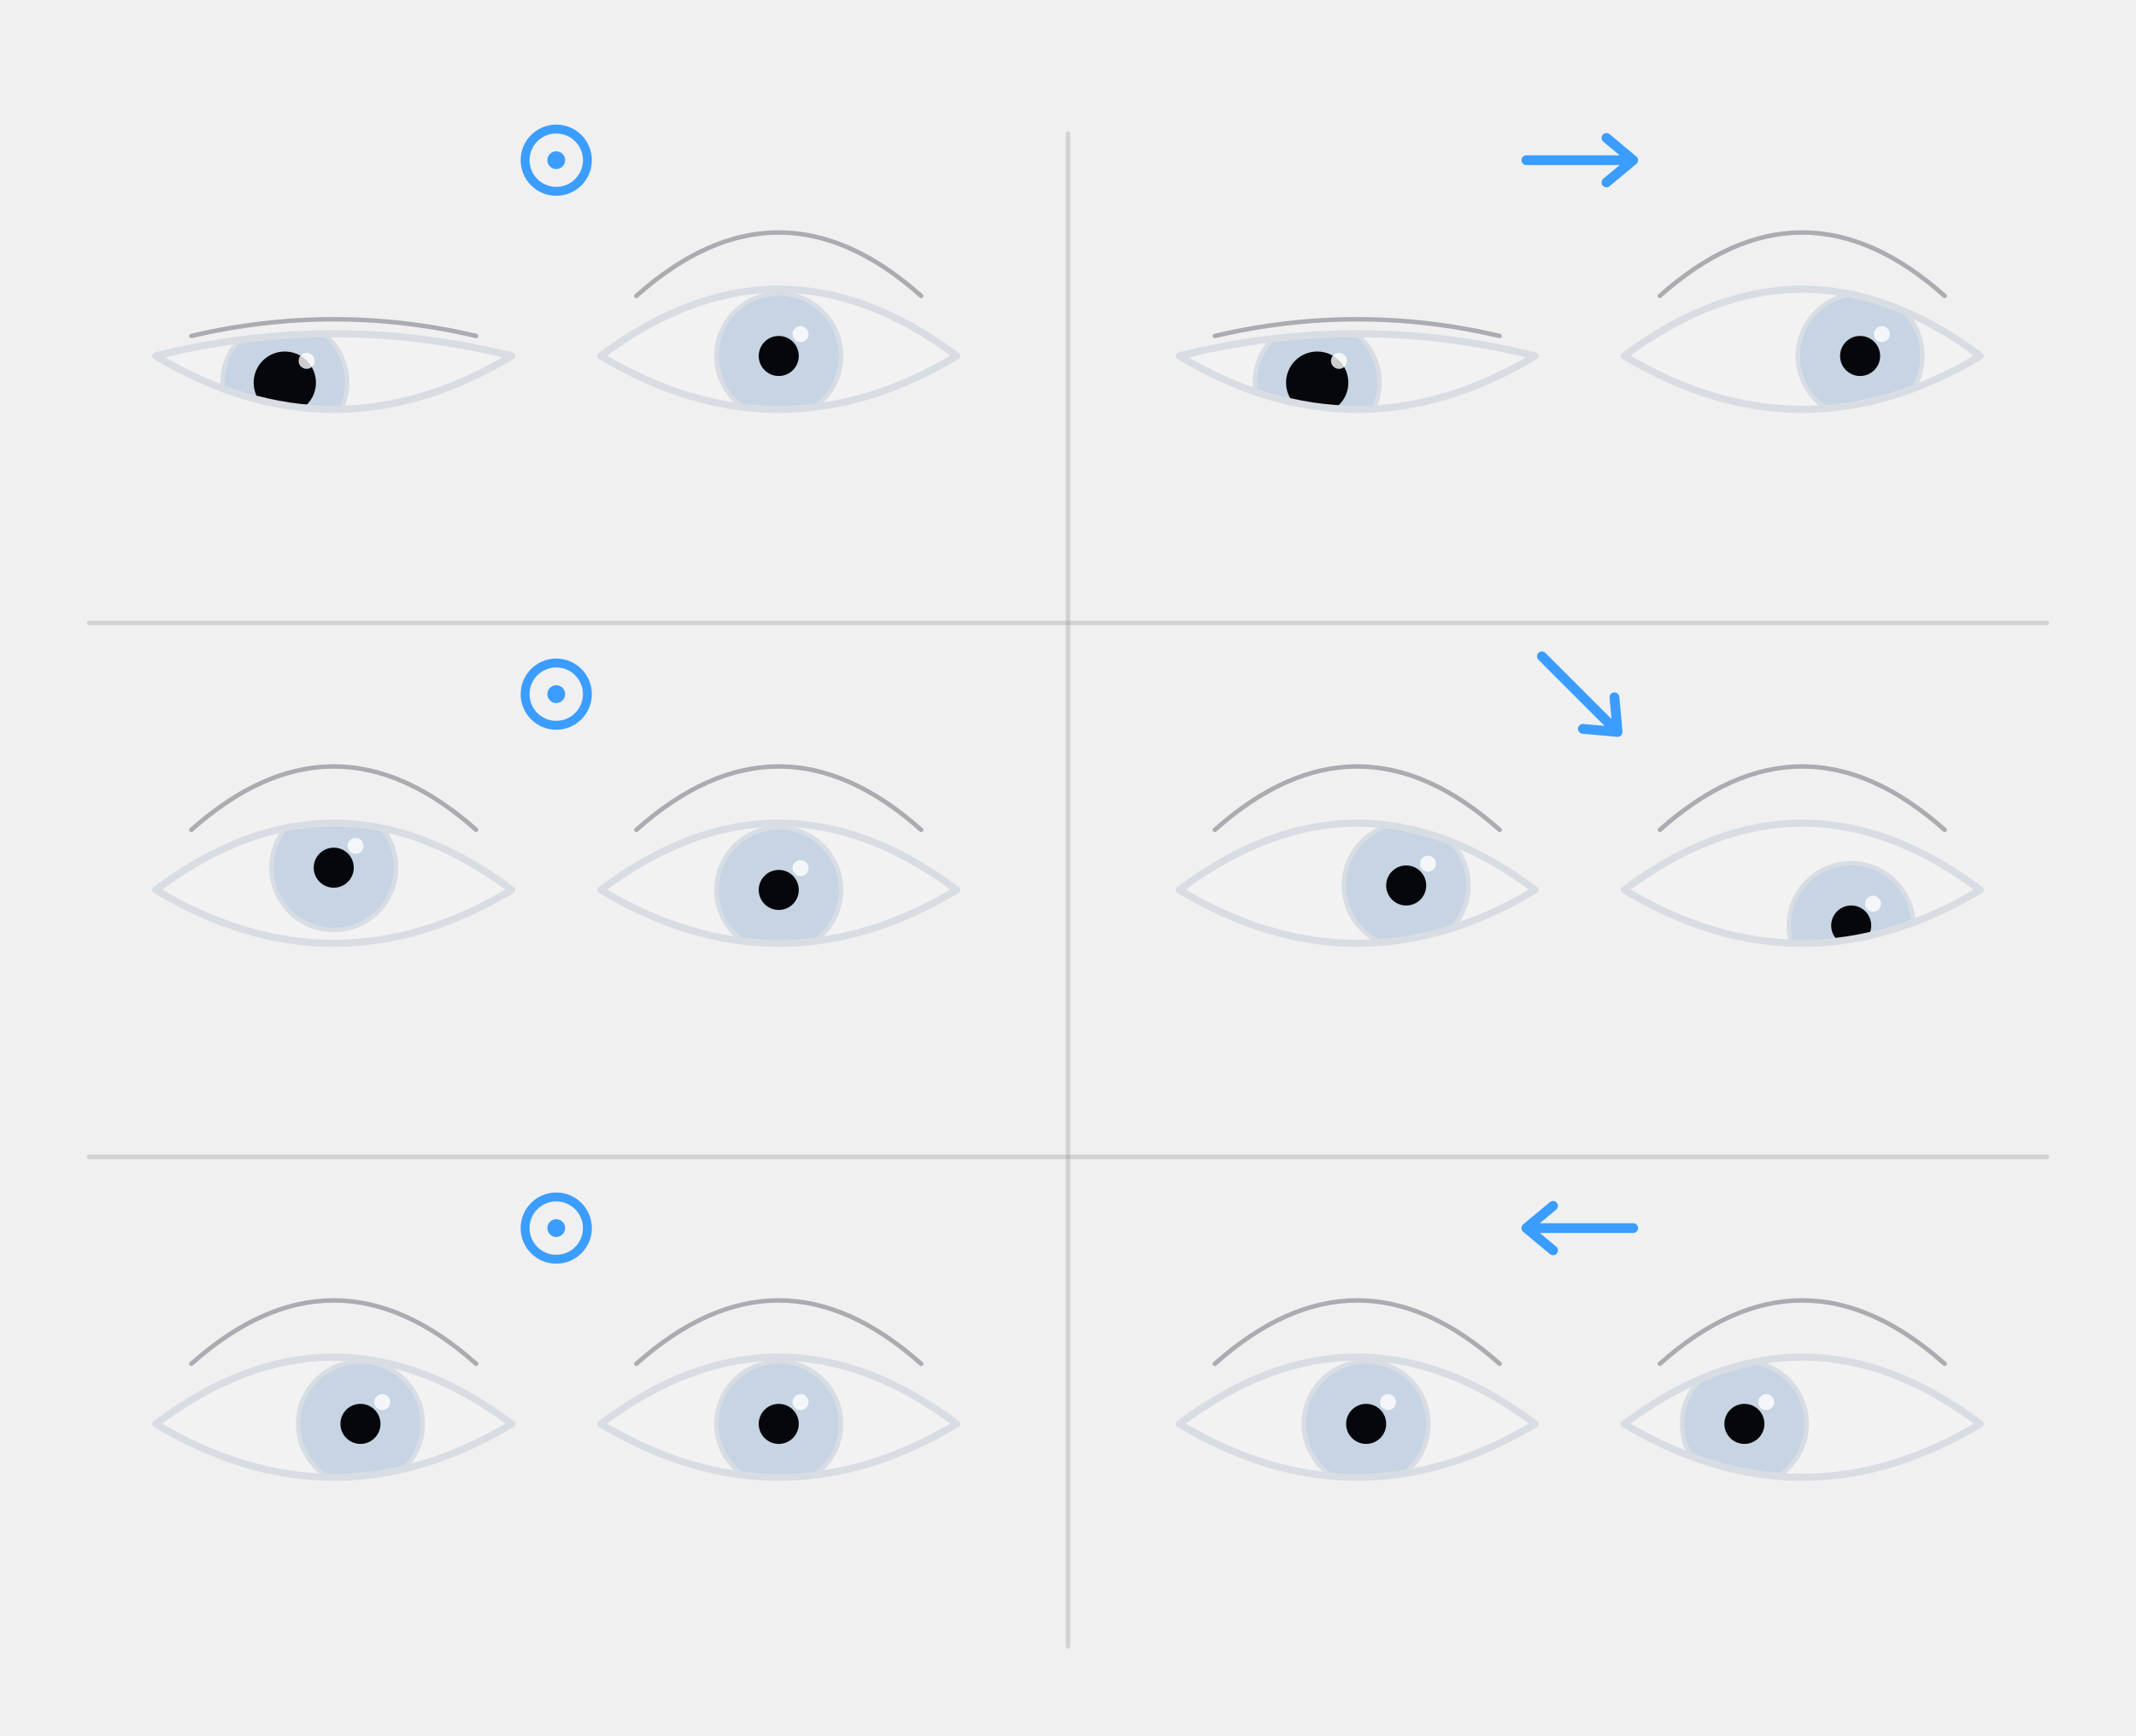
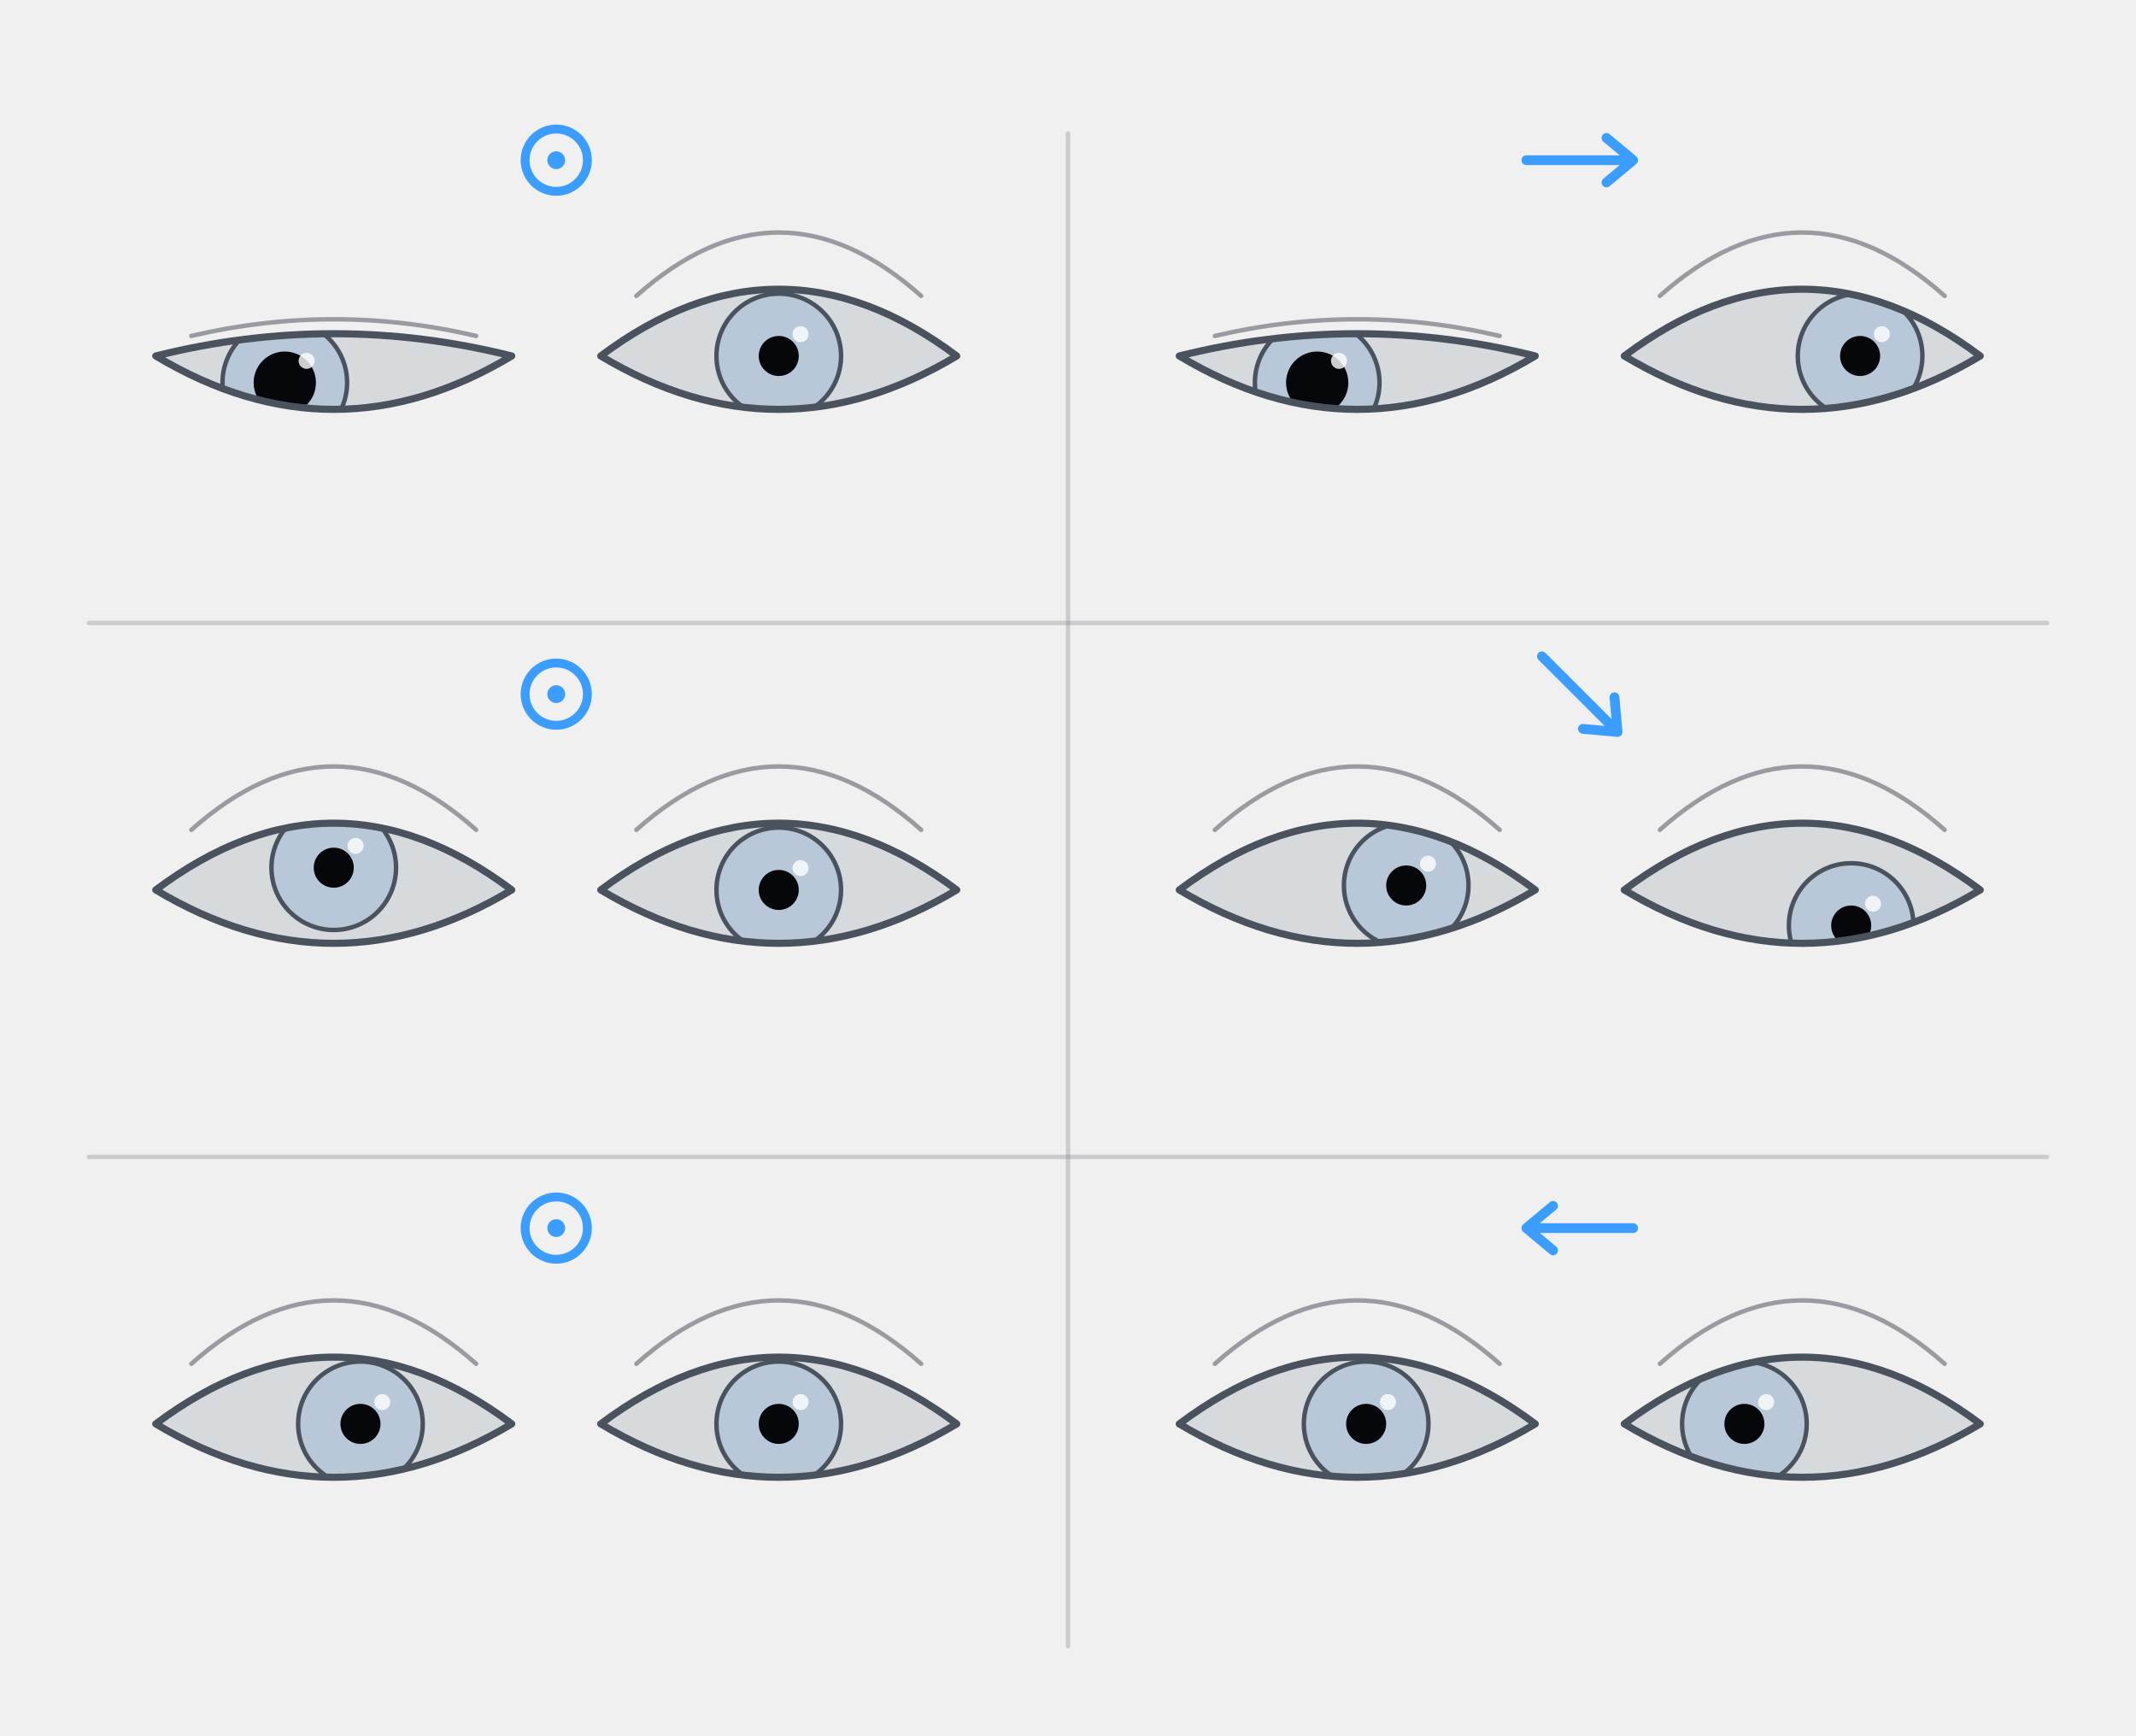
<svg xmlns="http://www.w3.org/2000/svg" width="480" height="390" viewBox="0 0 480 390" fill="none" stroke-linecap="round" stroke-linejoin="round">
-   <path d="M20 140 H460 M20 260 H460" stroke="#8e8e96" stroke-width="1" stroke-opacity="0.3" />
-   <path d="M240 30 V370" stroke="#8e8e96" stroke-width="1" stroke-opacity="0.3" />
+   <path d="M20 140 H460 M20 260 H460" stroke="#767680" stroke-width="1" stroke-opacity="0.3" />
+   <path d="M240 30 V370" stroke="#767680" stroke-width="1" stroke-opacity="0.3" />
  <clipPath id="e9">
    <path d="M35 80 Q75 70 115 80 Q75 104 35 80 Z" />
  </clipPath>
  <g clip-path="url(#e9)">
-     <path d="M35 80 Q75 70 115 80 Q75 104 35 80 Z" fill="#ffffff" fill-opacity="0.12" />
-     <circle cx="64" cy="86" r="14" fill="#9bb7d4" fill-opacity="0.5" stroke="#d8dce3" stroke-width="1" />
+     <path d="M35 80 Q75 70 115 80 Q75 104 35 80 Z" fill="#1f3550" fill-opacity="0.12" />
+     <circle cx="64" cy="86" r="14" fill="#9bb7d4" fill-opacity="0.5" stroke="#4a525e" stroke-width="1" />
    <circle cx="64" cy="86" r="7" fill="#05070a" />
    <circle cx="68.9" cy="81.1" r="1.8" fill="#ffffff" fill-opacity="0.8" />
  </g>
-   <path d="M35 80 Q75 70 115 80 Q75 104 35 80 Z" stroke="#d8dce3" stroke-width="1.6" />
-   <path d="M43 75.5 Q75 68 107 75.5" stroke="#8e8e96" stroke-width="1" stroke-opacity="0.7" />
+   <path d="M35 80 Q75 70 115 80 Q75 104 35 80 Z" stroke="#4a525e" stroke-width="1.6" />
+   <path d="M43 75.5 Q75 68 107 75.5" stroke="#767680" stroke-width="1" stroke-opacity="0.7" />
  <clipPath id="e10">
    <path d="M135 80 Q175 50 215 80 Q175 104 135 80 Z" />
  </clipPath>
  <g clip-path="url(#e10)">
-     <path d="M135 80 Q175 50 215 80 Q175 104 135 80 Z" fill="#ffffff" fill-opacity="0.12" />
-     <circle cx="175" cy="80" r="14" fill="#9bb7d4" fill-opacity="0.5" stroke="#d8dce3" stroke-width="1" />
+     <path d="M135 80 Q175 50 215 80 Q175 104 135 80 Z" fill="#1f3550" fill-opacity="0.12" />
+     <circle cx="175" cy="80" r="14" fill="#9bb7d4" fill-opacity="0.5" stroke="#4a525e" stroke-width="1" />
    <circle cx="175" cy="80" r="4.5" fill="#05070a" />
    <circle cx="179.9" cy="75.1" r="1.8" fill="#ffffff" fill-opacity="0.8" />
  </g>
-   <path d="M135 80 Q175 50 215 80 Q175 104 135 80 Z" stroke="#d8dce3" stroke-width="1.6" />
-   <path d="M143 66.5 Q175 38 207 66.5" stroke="#8e8e96" stroke-width="1" stroke-opacity="0.7" />
+   <path d="M135 80 Q175 50 215 80 Q175 104 135 80 Z" stroke="#4a525e" stroke-width="1.6" />
+   <path d="M143 66.5 Q175 38 207 66.5" stroke="#767680" stroke-width="1" stroke-opacity="0.7" />
  <circle cx="125" cy="36" r="7" stroke="#3b9dff" stroke-width="2" />
  <circle cx="125" cy="36" r="2" fill="#3b9dff" />
  <clipPath id="e11">
    <path d="M265 80 Q305 70 345 80 Q305 104 265 80 Z" />
  </clipPath>
  <g clip-path="url(#e11)">
-     <path d="M265 80 Q305 70 345 80 Q305 104 265 80 Z" fill="#ffffff" fill-opacity="0.12" />
-     <circle cx="296" cy="86" r="14" fill="#9bb7d4" fill-opacity="0.5" stroke="#d8dce3" stroke-width="1" />
+     <path d="M265 80 Q305 70 345 80 Q305 104 265 80 Z" fill="#1f3550" fill-opacity="0.12" />
+     <circle cx="296" cy="86" r="14" fill="#9bb7d4" fill-opacity="0.5" stroke="#4a525e" stroke-width="1" />
    <circle cx="296" cy="86" r="7" fill="#05070a" />
    <circle cx="300.9" cy="81.1" r="1.8" fill="#ffffff" fill-opacity="0.8" />
  </g>
-   <path d="M265 80 Q305 70 345 80 Q305 104 265 80 Z" stroke="#d8dce3" stroke-width="1.6" />
-   <path d="M273 75.5 Q305 68 337 75.5" stroke="#8e8e96" stroke-width="1" stroke-opacity="0.7" />
+   <path d="M265 80 Q305 70 345 80 Q305 104 265 80 Z" stroke="#4a525e" stroke-width="1.6" />
+   <path d="M273 75.5 Q305 68 337 75.5" stroke="#767680" stroke-width="1" stroke-opacity="0.7" />
  <clipPath id="e12">
    <path d="M365 80 Q405 50 445 80 Q405 104 365 80 Z" />
  </clipPath>
  <g clip-path="url(#e12)">
-     <path d="M365 80 Q405 50 445 80 Q405 104 365 80 Z" fill="#ffffff" fill-opacity="0.12" />
-     <circle cx="418" cy="80" r="14" fill="#9bb7d4" fill-opacity="0.5" stroke="#d8dce3" stroke-width="1" />
+     <path d="M365 80 Q405 50 445 80 Q405 104 365 80 Z" fill="#1f3550" fill-opacity="0.12" />
+     <circle cx="418" cy="80" r="14" fill="#9bb7d4" fill-opacity="0.5" stroke="#4a525e" stroke-width="1" />
    <circle cx="418" cy="80" r="4.5" fill="#05070a" />
    <circle cx="422.9" cy="75.1" r="1.8" fill="#ffffff" fill-opacity="0.8" />
  </g>
-   <path d="M365 80 Q405 50 445 80 Q405 104 365 80 Z" stroke="#d8dce3" stroke-width="1.6" />
-   <path d="M373 66.5 Q405 38 437 66.5" stroke="#8e8e96" stroke-width="1" stroke-opacity="0.7" />
+   <path d="M365 80 Q405 50 445 80 Q405 104 365 80 Z" stroke="#4a525e" stroke-width="1.6" />
+   <path d="M373 66.5 Q405 38 437 66.5" stroke="#767680" stroke-width="1" stroke-opacity="0.7" />
  <path d="M343 36 L367 36 M361 41 L367 36 L361 31" stroke="#3b9dff" stroke-width="2.2" />
  <clipPath id="e13">
    <path d="M35 200 Q75 170 115 200 Q75 224 35 200 Z" />
  </clipPath>
  <g clip-path="url(#e13)">
-     <path d="M35 200 Q75 170 115 200 Q75 224 35 200 Z" fill="#ffffff" fill-opacity="0.12" />
-     <circle cx="75" cy="195" r="14" fill="#9bb7d4" fill-opacity="0.5" stroke="#d8dce3" stroke-width="1" />
+     <path d="M35 200 Q75 170 115 200 Q75 224 35 200 Z" fill="#1f3550" fill-opacity="0.12" />
+     <circle cx="75" cy="195" r="14" fill="#9bb7d4" fill-opacity="0.5" stroke="#4a525e" stroke-width="1" />
    <circle cx="75" cy="195" r="4.5" fill="#05070a" />
    <circle cx="79.9" cy="190.1" r="1.8" fill="#ffffff" fill-opacity="0.8" />
  </g>
-   <path d="M35 200 Q75 170 115 200 Q75 224 35 200 Z" stroke="#d8dce3" stroke-width="1.6" />
-   <path d="M43 186.5 Q75 158 107 186.5" stroke="#8e8e96" stroke-width="1" stroke-opacity="0.7" />
+   <path d="M35 200 Q75 170 115 200 Q75 224 35 200 Z" stroke="#4a525e" stroke-width="1.6" />
+   <path d="M43 186.5 Q75 158 107 186.5" stroke="#767680" stroke-width="1" stroke-opacity="0.7" />
  <clipPath id="e14">
    <path d="M135 200 Q175 170 215 200 Q175 224 135 200 Z" />
  </clipPath>
  <g clip-path="url(#e14)">
-     <path d="M135 200 Q175 170 215 200 Q175 224 135 200 Z" fill="#ffffff" fill-opacity="0.12" />
-     <circle cx="175" cy="200" r="14" fill="#9bb7d4" fill-opacity="0.5" stroke="#d8dce3" stroke-width="1" />
+     <path d="M135 200 Q175 170 215 200 Q175 224 135 200 Z" fill="#1f3550" fill-opacity="0.12" />
+     <circle cx="175" cy="200" r="14" fill="#9bb7d4" fill-opacity="0.5" stroke="#4a525e" stroke-width="1" />
    <circle cx="175" cy="200" r="4.5" fill="#05070a" />
    <circle cx="179.9" cy="195.1" r="1.8" fill="#ffffff" fill-opacity="0.8" />
  </g>
-   <path d="M135 200 Q175 170 215 200 Q175 224 135 200 Z" stroke="#d8dce3" stroke-width="1.6" />
-   <path d="M143 186.5 Q175 158 207 186.5" stroke="#8e8e96" stroke-width="1" stroke-opacity="0.7" />
+   <path d="M135 200 Q175 170 215 200 Q175 224 135 200 Z" stroke="#4a525e" stroke-width="1.6" />
+   <path d="M143 186.5 Q175 158 207 186.5" stroke="#767680" stroke-width="1" stroke-opacity="0.7" />
  <circle cx="125" cy="156" r="7" stroke="#3b9dff" stroke-width="2" />
  <circle cx="125" cy="156" r="2" fill="#3b9dff" />
  <clipPath id="e15">
    <path d="M265 200 Q305 170 345 200 Q305 224 265 200 Z" />
  </clipPath>
  <g clip-path="url(#e15)">
-     <path d="M265 200 Q305 170 345 200 Q305 224 265 200 Z" fill="#ffffff" fill-opacity="0.12" />
-     <circle cx="316" cy="199" r="14" fill="#9bb7d4" fill-opacity="0.5" stroke="#d8dce3" stroke-width="1" />
+     <path d="M265 200 Q305 170 345 200 Q305 224 265 200 Z" fill="#1f3550" fill-opacity="0.12" />
+     <circle cx="316" cy="199" r="14" fill="#9bb7d4" fill-opacity="0.5" stroke="#4a525e" stroke-width="1" />
    <circle cx="316" cy="199" r="4.5" fill="#05070a" />
    <circle cx="320.9" cy="194.1" r="1.8" fill="#ffffff" fill-opacity="0.8" />
  </g>
-   <path d="M265 200 Q305 170 345 200 Q305 224 265 200 Z" stroke="#d8dce3" stroke-width="1.6" />
-   <path d="M273 186.5 Q305 158 337 186.5" stroke="#8e8e96" stroke-width="1" stroke-opacity="0.7" />
+   <path d="M265 200 Q305 170 345 200 Q305 224 265 200 Z" stroke="#4a525e" stroke-width="1.6" />
+   <path d="M273 186.5 Q305 158 337 186.5" stroke="#767680" stroke-width="1" stroke-opacity="0.7" />
  <clipPath id="e16">
    <path d="M365 200 Q405 170 445 200 Q405 224 365 200 Z" />
  </clipPath>
  <g clip-path="url(#e16)">
-     <path d="M365 200 Q405 170 445 200 Q405 224 365 200 Z" fill="#ffffff" fill-opacity="0.12" />
-     <circle cx="416" cy="208" r="14" fill="#9bb7d4" fill-opacity="0.5" stroke="#d8dce3" stroke-width="1" />
+     <path d="M365 200 Q405 170 445 200 Q405 224 365 200 Z" fill="#1f3550" fill-opacity="0.12" />
+     <circle cx="416" cy="208" r="14" fill="#9bb7d4" fill-opacity="0.5" stroke="#4a525e" stroke-width="1" />
    <circle cx="416" cy="208" r="4.5" fill="#05070a" />
    <circle cx="420.9" cy="203.1" r="1.8" fill="#ffffff" fill-opacity="0.8" />
  </g>
-   <path d="M365 200 Q405 170 445 200 Q405 224 365 200 Z" stroke="#d8dce3" stroke-width="1.6" />
-   <path d="M373 186.5 Q405 158 437 186.5" stroke="#8e8e96" stroke-width="1" stroke-opacity="0.7" />
+   <path d="M365 200 Q405 170 445 200 Q405 224 365 200 Z" stroke="#4a525e" stroke-width="1.6" />
+   <path d="M373 186.5 Q405 158 437 186.5" stroke="#767680" stroke-width="1" stroke-opacity="0.7" />
  <path d="M346.5 147.5 L363.5 164.5 M355.7 163.8 L363.5 164.5 L362.8 156.7" stroke="#3b9dff" stroke-width="2.2" />
  <clipPath id="e17">
    <path d="M35 320 Q75 290 115 320 Q75 344 35 320 Z" />
  </clipPath>
  <g clip-path="url(#e17)">
-     <path d="M35 320 Q75 290 115 320 Q75 344 35 320 Z" fill="#ffffff" fill-opacity="0.12" />
-     <circle cx="81" cy="320" r="14" fill="#9bb7d4" fill-opacity="0.5" stroke="#d8dce3" stroke-width="1" />
+     <path d="M35 320 Q75 290 115 320 Q75 344 35 320 Z" fill="#1f3550" fill-opacity="0.12" />
+     <circle cx="81" cy="320" r="14" fill="#9bb7d4" fill-opacity="0.5" stroke="#4a525e" stroke-width="1" />
    <circle cx="81" cy="320" r="4.5" fill="#05070a" />
    <circle cx="85.9" cy="315.1" r="1.8" fill="#ffffff" fill-opacity="0.8" />
  </g>
-   <path d="M35 320 Q75 290 115 320 Q75 344 35 320 Z" stroke="#d8dce3" stroke-width="1.6" />
-   <path d="M43 306.5 Q75 278 107 306.5" stroke="#8e8e96" stroke-width="1" stroke-opacity="0.7" />
+   <path d="M35 320 Q75 290 115 320 Q75 344 35 320 Z" stroke="#4a525e" stroke-width="1.6" />
+   <path d="M43 306.5 Q75 278 107 306.5" stroke="#767680" stroke-width="1" stroke-opacity="0.7" />
  <clipPath id="e18">
    <path d="M135 320 Q175 290 215 320 Q175 344 135 320 Z" />
  </clipPath>
  <g clip-path="url(#e18)">
-     <path d="M135 320 Q175 290 215 320 Q175 344 135 320 Z" fill="#ffffff" fill-opacity="0.12" />
-     <circle cx="175" cy="320" r="14" fill="#9bb7d4" fill-opacity="0.5" stroke="#d8dce3" stroke-width="1" />
+     <path d="M135 320 Q175 290 215 320 Q175 344 135 320 Z" fill="#1f3550" fill-opacity="0.12" />
+     <circle cx="175" cy="320" r="14" fill="#9bb7d4" fill-opacity="0.5" stroke="#4a525e" stroke-width="1" />
    <circle cx="175" cy="320" r="4.5" fill="#05070a" />
    <circle cx="179.9" cy="315.1" r="1.8" fill="#ffffff" fill-opacity="0.8" />
  </g>
-   <path d="M135 320 Q175 290 215 320 Q175 344 135 320 Z" stroke="#d8dce3" stroke-width="1.6" />
-   <path d="M143 306.5 Q175 278 207 306.5" stroke="#8e8e96" stroke-width="1" stroke-opacity="0.7" />
+   <path d="M135 320 Q175 290 215 320 Q175 344 135 320 Z" stroke="#4a525e" stroke-width="1.6" />
+   <path d="M143 306.5 Q175 278 207 306.5" stroke="#767680" stroke-width="1" stroke-opacity="0.7" />
  <circle cx="125" cy="276" r="7" stroke="#3b9dff" stroke-width="2" />
  <circle cx="125" cy="276" r="2" fill="#3b9dff" />
  <clipPath id="e19">
    <path d="M265 320 Q305 290 345 320 Q305 344 265 320 Z" />
  </clipPath>
  <g clip-path="url(#e19)">
-     <path d="M265 320 Q305 290 345 320 Q305 344 265 320 Z" fill="#ffffff" fill-opacity="0.12" />
-     <circle cx="307" cy="320" r="14" fill="#9bb7d4" fill-opacity="0.5" stroke="#d8dce3" stroke-width="1" />
+     <path d="M265 320 Q305 290 345 320 Q305 344 265 320 Z" fill="#1f3550" fill-opacity="0.12" />
+     <circle cx="307" cy="320" r="14" fill="#9bb7d4" fill-opacity="0.5" stroke="#4a525e" stroke-width="1" />
    <circle cx="307" cy="320" r="4.5" fill="#05070a" />
    <circle cx="311.9" cy="315.1" r="1.8" fill="#ffffff" fill-opacity="0.8" />
  </g>
-   <path d="M265 320 Q305 290 345 320 Q305 344 265 320 Z" stroke="#d8dce3" stroke-width="1.6" />
-   <path d="M273 306.5 Q305 278 337 306.5" stroke="#8e8e96" stroke-width="1" stroke-opacity="0.7" />
+   <path d="M265 320 Q305 290 345 320 Q305 344 265 320 Z" stroke="#4a525e" stroke-width="1.6" />
+   <path d="M273 306.5 Q305 278 337 306.5" stroke="#767680" stroke-width="1" stroke-opacity="0.7" />
  <clipPath id="e20">
    <path d="M365 320 Q405 290 445 320 Q405 344 365 320 Z" />
  </clipPath>
  <g clip-path="url(#e20)">
-     <path d="M365 320 Q405 290 445 320 Q405 344 365 320 Z" fill="#ffffff" fill-opacity="0.12" />
-     <circle cx="392" cy="320" r="14" fill="#9bb7d4" fill-opacity="0.5" stroke="#d8dce3" stroke-width="1" />
+     <path d="M365 320 Q405 290 445 320 Q405 344 365 320 Z" fill="#1f3550" fill-opacity="0.12" />
+     <circle cx="392" cy="320" r="14" fill="#9bb7d4" fill-opacity="0.5" stroke="#4a525e" stroke-width="1" />
    <circle cx="392" cy="320" r="4.5" fill="#05070a" />
    <circle cx="396.9" cy="315.1" r="1.8" fill="#ffffff" fill-opacity="0.8" />
  </g>
-   <path d="M365 320 Q405 290 445 320 Q405 344 365 320 Z" stroke="#d8dce3" stroke-width="1.6" />
-   <path d="M373 306.5 Q405 278 437 306.5" stroke="#8e8e96" stroke-width="1" stroke-opacity="0.7" />
+   <path d="M365 320 Q405 290 445 320 Q405 344 365 320 Z" stroke="#4a525e" stroke-width="1.6" />
+   <path d="M373 306.5 Q405 278 437 306.5" stroke="#767680" stroke-width="1" stroke-opacity="0.7" />
  <path d="M367 276 L343 276 M349 271 L343 276 L349 281" stroke="#3b9dff" stroke-width="2.2" />
</svg>
